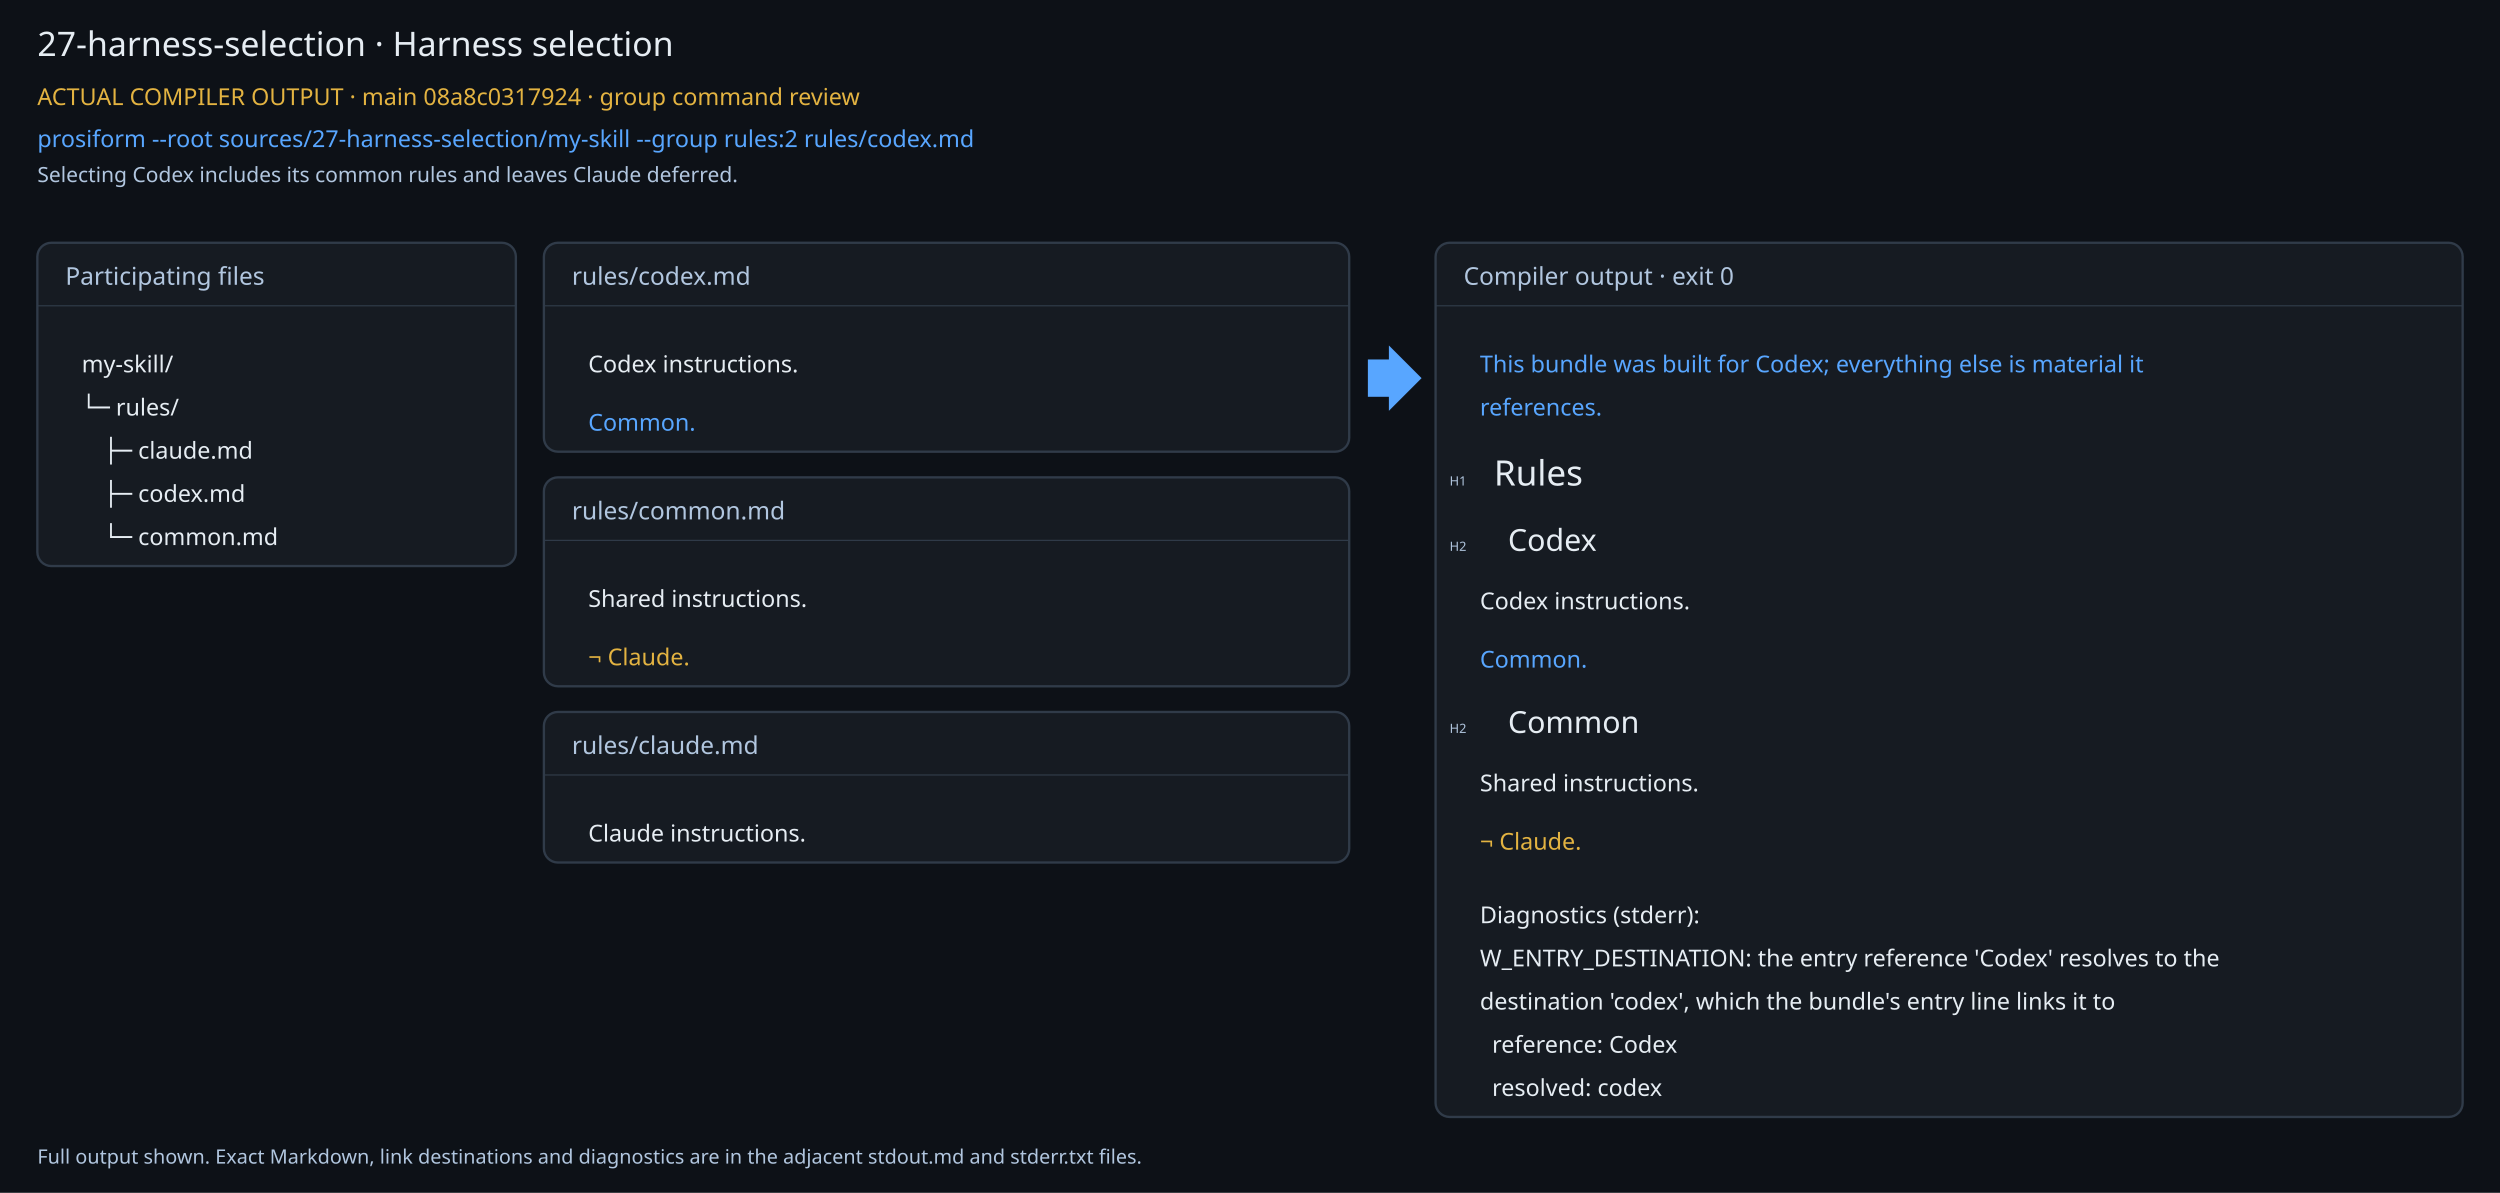
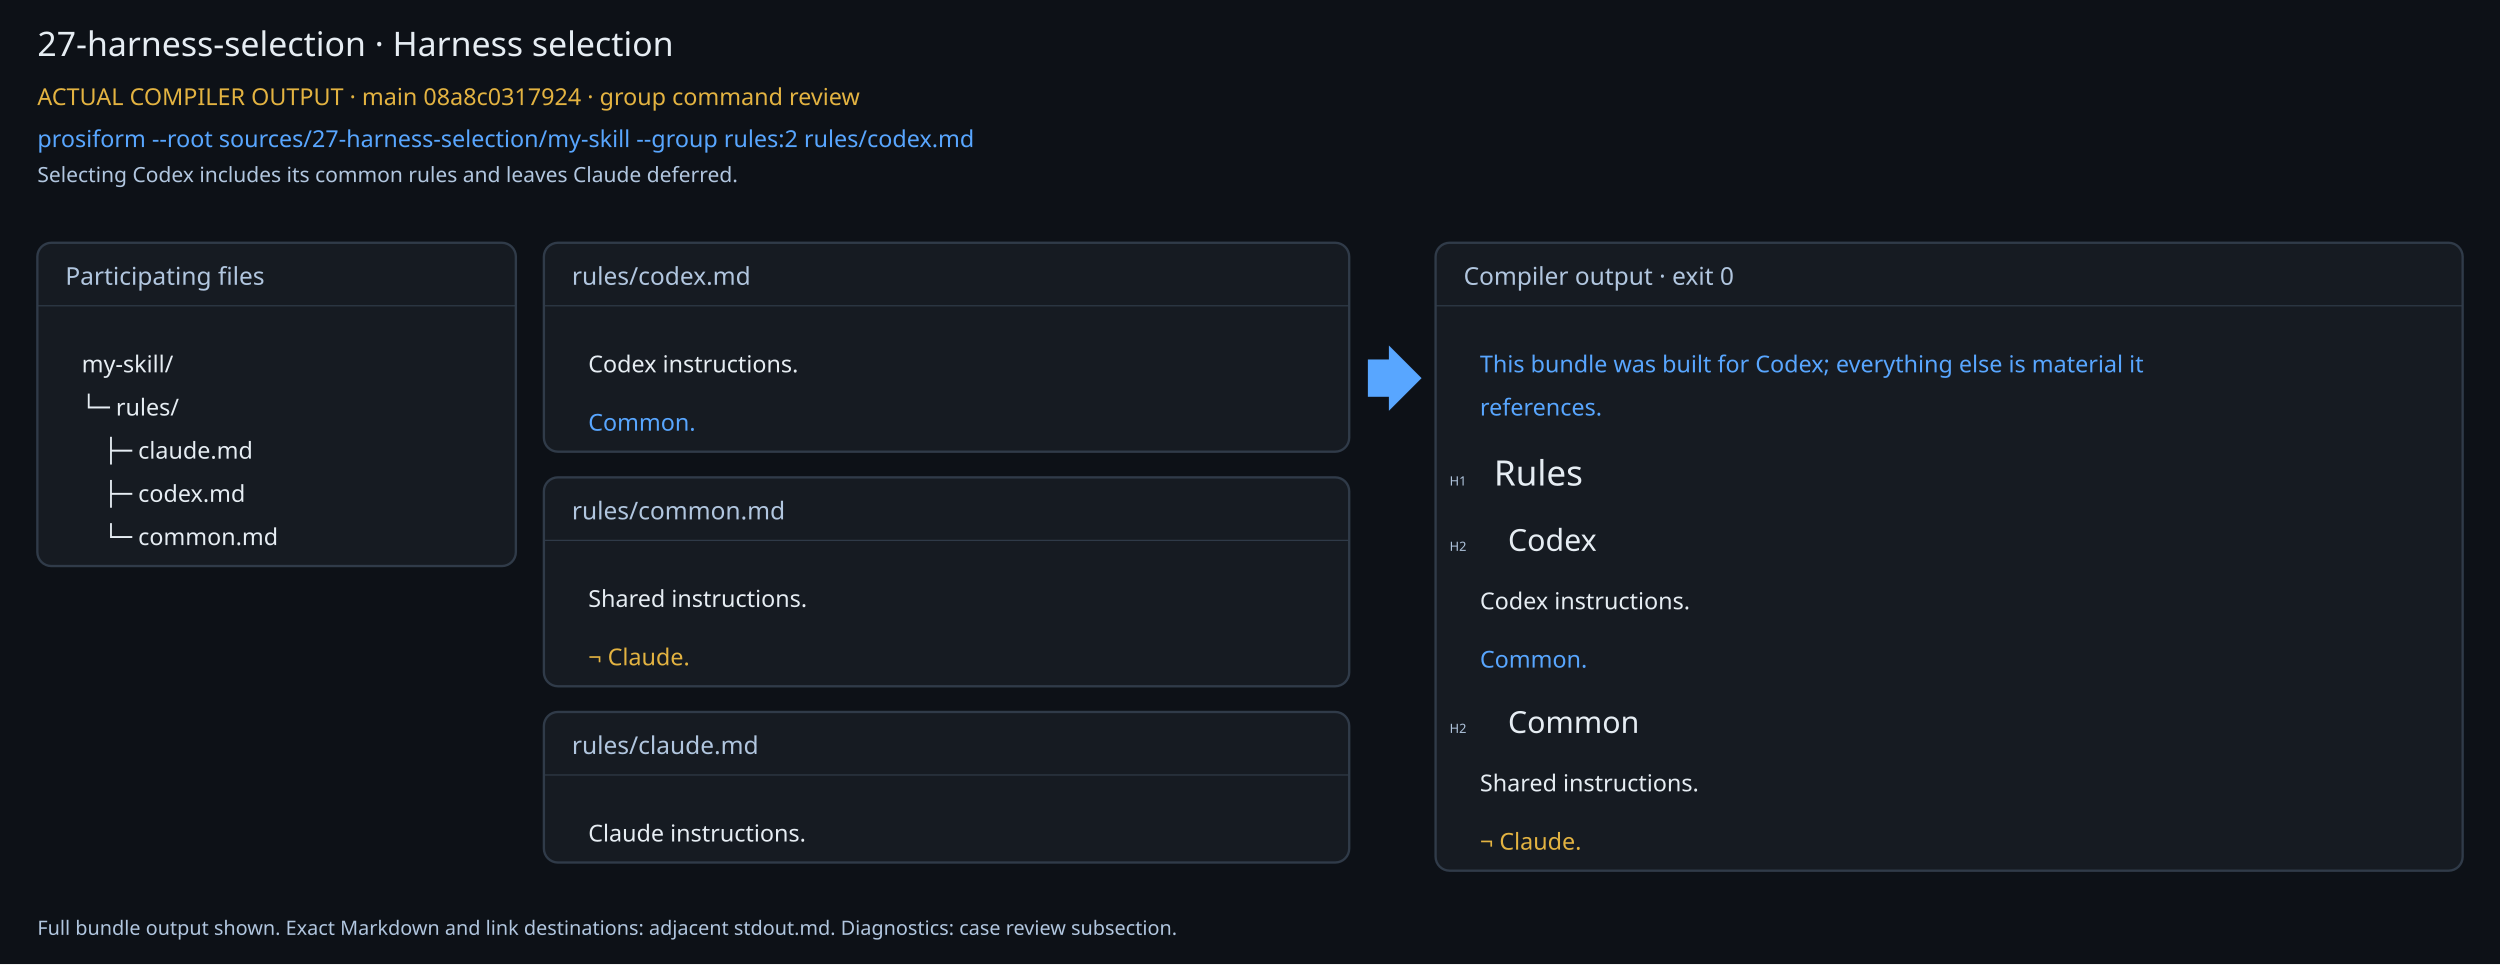
- <svg xmlns="http://www.w3.org/2000/svg" width="2142" height="1022" viewBox="0 0 2142 1022" role="img" aria-labelledby="title desc">
-   <rect width="2142" height="1022" fill="#0d1117" />
+ <svg xmlns="http://www.w3.org/2000/svg" width="2142" height="826" viewBox="0 0 2142 826" role="img" aria-labelledby="title desc">
+   <rect width="2142" height="826" fill="#0d1117" />
  <g font-family="IBM Plex Mono" xml:space="preserve">
    <text x="32" y="48" font-size="29" fill="#e6edf3" font-weight="400">27-harness-selection · Harness selection</text>
    <text x="32" y="90" font-size="20" fill="#e3b341" font-weight="400">ACTUAL COMPILER OUTPUT · main 08a8c0317924 · group command review</text>
    <text x="32" y="126" font-size="20" fill="#58a6ff" font-weight="400">prosiform --root sources/27-harness-selection/my-skill --group rules:2 rules/codex.md</text>
    <text x="32" y="156" font-size="18" fill="#b1c6df" font-weight="400">Selecting Codex includes its common rules and leaves Claude deferred.</text>
    <rect x="32" y="208" width="410" height="277" rx="12" fill="#161b22" stroke="#303b49" stroke-width="2" />
    <text x="56" y="244" font-size="21" fill="#b1c6df" font-weight="400">Participating files</text>
    <path d="M32 262 H442" stroke="#303b49" />
    <text x="70" y="319" font-size="20" fill="#e6edf3" font-weight="400">my-skill/</text>
    <text x="70" y="356" font-size="20" fill="#e6edf3" font-weight="400">└─ rules/</text>
    <text x="70" y="393" font-size="20" fill="#e6edf3" font-weight="400">   ├─ claude.md</text>
    <text x="70" y="430" font-size="20" fill="#e6edf3" font-weight="400">   ├─ codex.md</text>
    <text x="70" y="467" font-size="20" fill="#e6edf3" font-weight="400">   └─ common.md</text>
    <rect x="466" y="208" width="690" height="179" rx="12" fill="#161b22" stroke="#303b49" stroke-width="2" />
    <text x="490" y="244" font-size="21" fill="#b1c6df" font-weight="400">rules/codex.md</text>
    <path d="M466 262 H1156" stroke="#303b49" />
    <text x="504" y="319" font-size="20" fill="#e6edf3" font-weight="400">Codex instructions.</text>
    <text x="504" y="369" font-size="20" fill="#58a6ff" font-weight="400">Common.</text>
    <rect x="466" y="409" width="690" height="179" rx="12" fill="#161b22" stroke="#303b49" stroke-width="2" />
    <text x="490" y="445" font-size="21" fill="#b1c6df" font-weight="400">rules/common.md</text>
    <path d="M466 463 H1156" stroke="#303b49" />
    <text x="504" y="520" font-size="20" fill="#e6edf3" font-weight="400">Shared instructions.</text>
    <text x="504" y="570" font-size="20" fill="#e3b341" font-weight="400">¬ Claude.</text>
    <rect x="466" y="610" width="690" height="129" rx="12" fill="#161b22" stroke="#303b49" stroke-width="2" />
    <text x="490" y="646" font-size="21" fill="#b1c6df" font-weight="400">rules/claude.md</text>
    <path d="M466 664 H1156" stroke="#303b49" />
    <text x="504" y="721" font-size="20" fill="#e6edf3" font-weight="400">Claude instructions.</text>
-     <rect x="1230" y="208" width="880" height="749" rx="12" fill="#161b22" stroke="#303b49" stroke-width="2" />
+     <rect x="1230" y="208" width="880" height="538" rx="12" fill="#161b22" stroke="#303b49" stroke-width="2" />
    <text x="1254" y="244" font-size="21" fill="#b1c6df" font-weight="400">Compiler output · exit 0</text>
    <path d="M1230 262 H2110" stroke="#303b49" />
    <text x="1268" y="319" font-size="20" fill="#58a6ff" font-weight="400">This bundle was built for Codex; everything else is material it</text>
    <text x="1268" y="356" font-size="20" fill="#58a6ff" font-weight="400">references.</text>
    <text x="1242" y="416" font-size="11" fill="#b1c6df" font-weight="400">H1</text>
    <text x="1280" y="416" font-size="30" fill="#e6edf3" font-weight="500">Rules</text>
    <text x="1242" y="472" font-size="11" fill="#b1c6df" font-weight="400">H2</text>
    <text x="1292" y="472" font-size="26" fill="#e6edf3" font-weight="500">Codex</text>
    <text x="1268" y="522" font-size="20" fill="#e6edf3" font-weight="400">Codex instructions.</text>
    <text x="1268" y="572" font-size="20" fill="#58a6ff" font-weight="400">Common.</text>
    <text x="1242" y="628" font-size="11" fill="#b1c6df" font-weight="400">H2</text>
    <text x="1292" y="628" font-size="26" fill="#e6edf3" font-weight="500">Common</text>
    <text x="1268" y="678" font-size="20" fill="#e6edf3" font-weight="400">Shared instructions.</text>
    <text x="1268" y="728" font-size="20" fill="#e3b341" font-weight="400">¬ Claude.</text>
-     <text x="1268" y="791" font-size="20" fill="#e6edf3" font-weight="400">Diagnostics (stderr):</text>
-     <text x="1268" y="828" font-size="20" fill="#e6edf3" font-weight="400">W_ENTRY_DESTINATION: the entry reference 'Codex' resolves to the</text>
-     <text x="1268" y="865" font-size="20" fill="#e6edf3" font-weight="400">destination 'codex', which the bundle's entry line links it to</text>
-     <text x="1268" y="902" font-size="20" fill="#e6edf3" font-weight="400">  reference: Codex</text>
-     <text x="1268" y="939" font-size="20" fill="#e6edf3" font-weight="400">  resolved: codex</text>
    <path d="M1172 308 H1190 V296 L1218 324 L1190 352 V340 H1172Z" fill="#58a6ff" />
-     <text x="32" y="997" font-size="17" fill="#b1c6df" font-weight="400">Full output shown. Exact Markdown, link destinations and diagnostics are in the adjacent stdout.md and stderr.txt files.</text>
+     <text x="32" y="801" font-size="17" fill="#b1c6df" font-weight="400">Full bundle output shown. Exact Markdown and link destinations: adjacent stdout.md. Diagnostics: case review subsection.</text>
  </g>
</svg>
